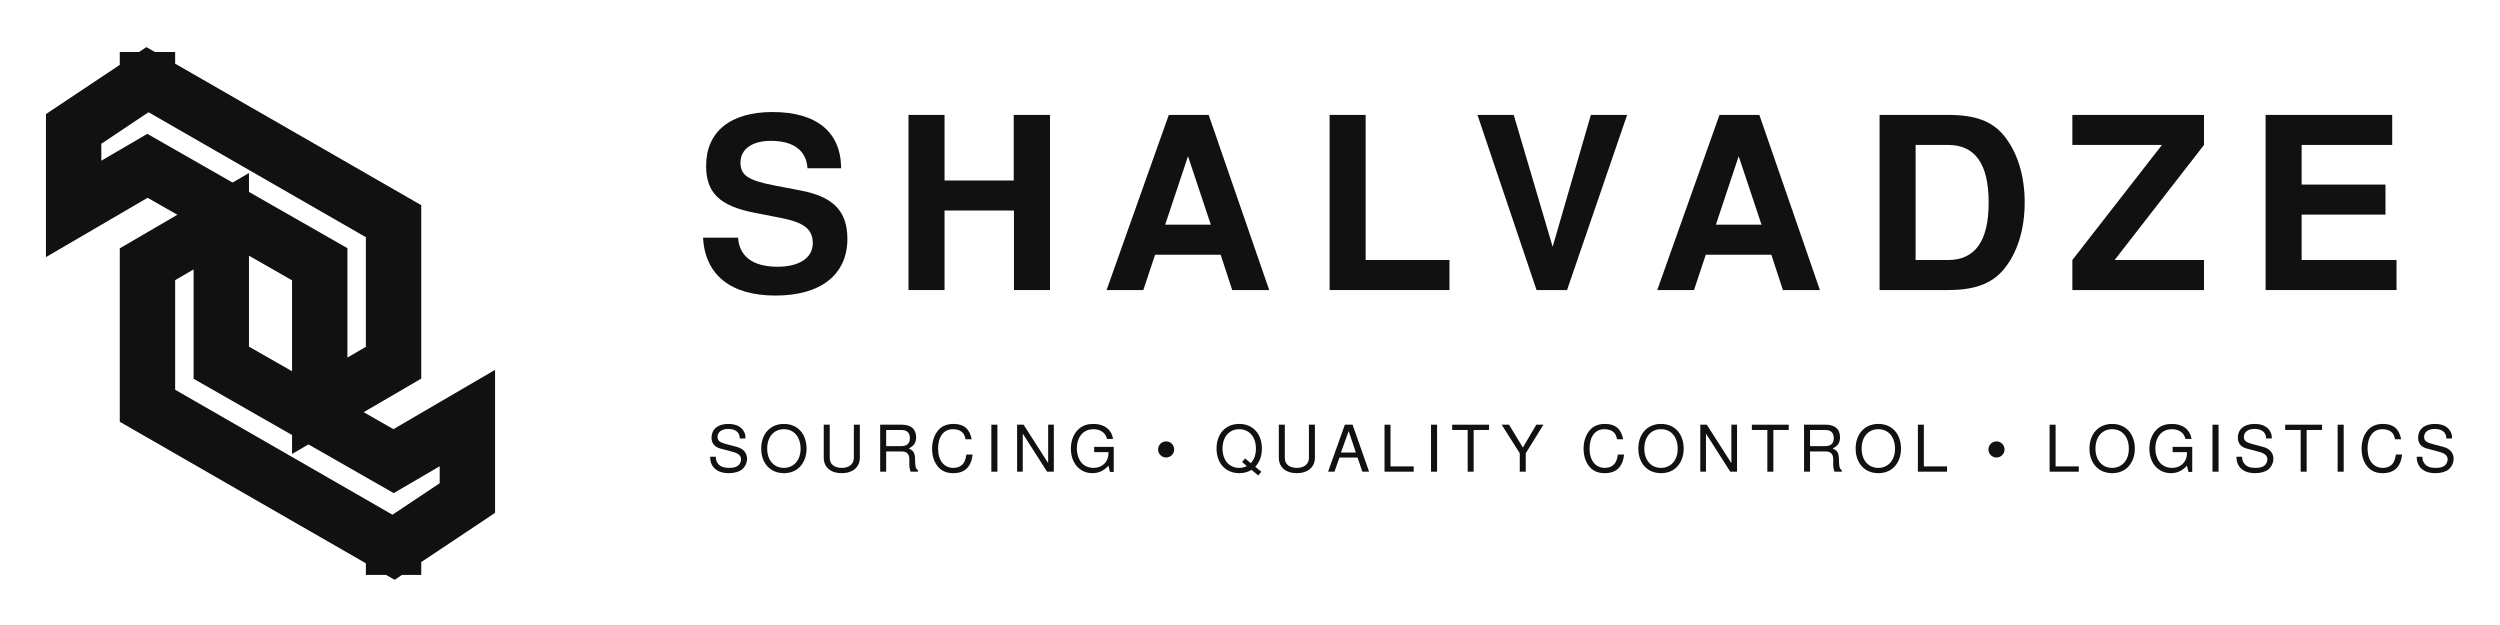
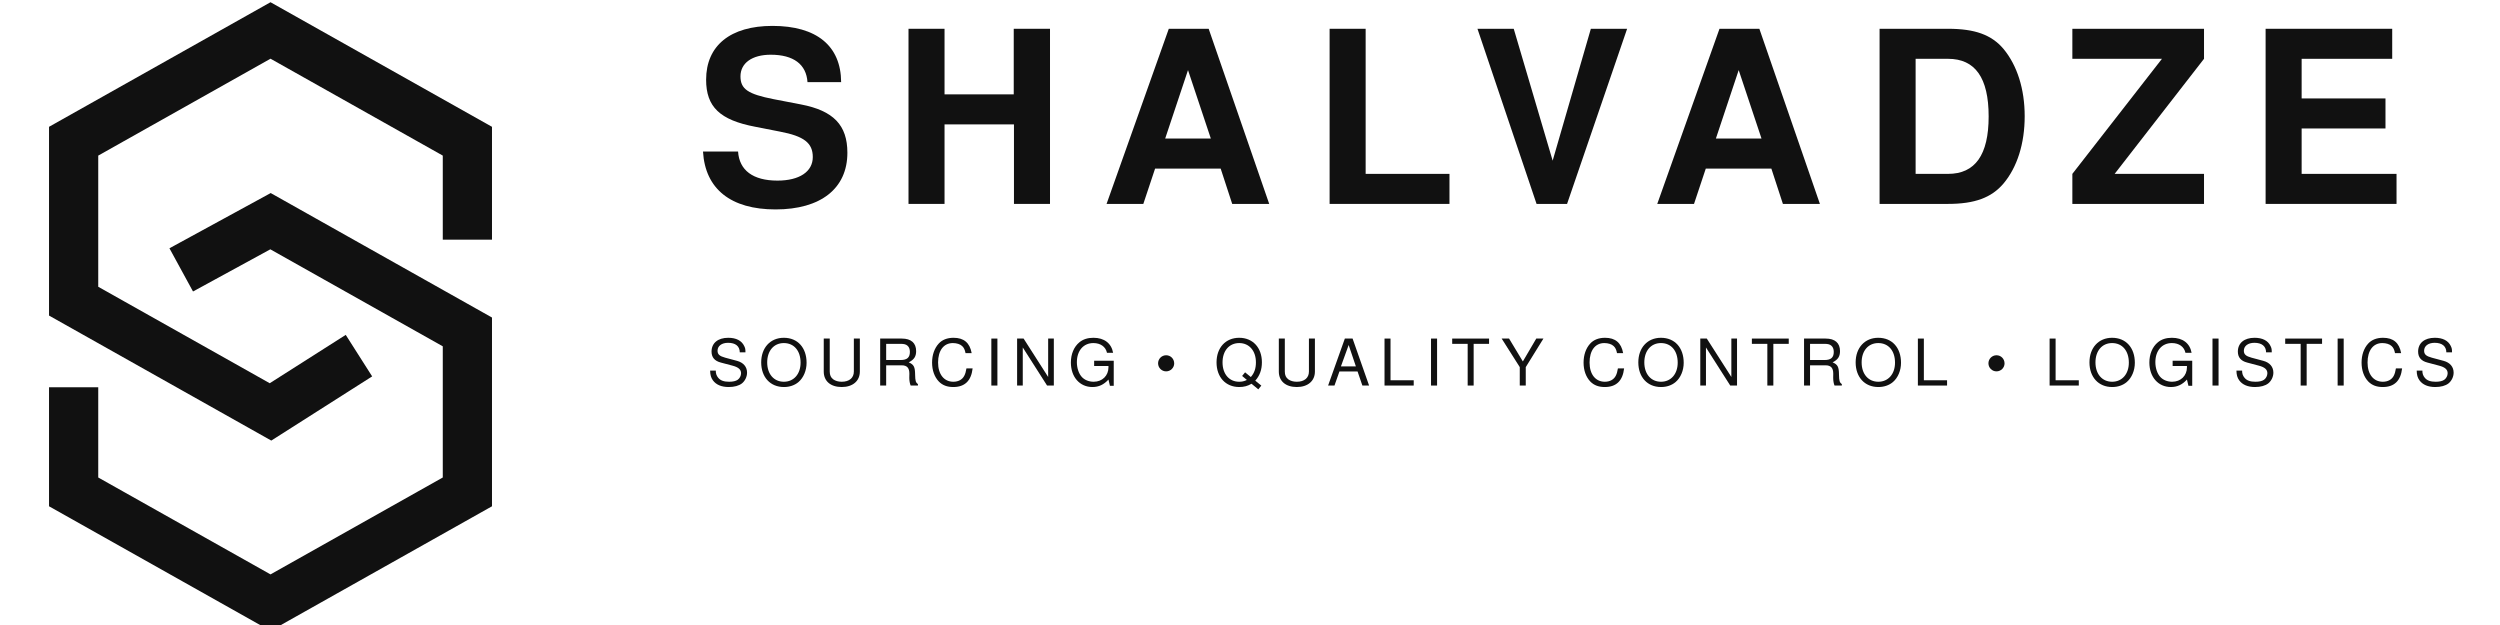
<svg xmlns="http://www.w3.org/2000/svg" viewBox="47 33 640 160">
-   <path fill="none" stroke="#111111" stroke-width="14.175" stroke-linecap="square" stroke-linejoin="miter" stroke-miterlimit="4" d="M84.75 53.398 L147.75 89.625 L147.75 125.852 L128.852 136.875 L128.852 100.648 L84.75 75.449 L65.852 86.477 L65.852 66 Z M84.75 53.398" />
-   <path fill="none" stroke="#111111" stroke-width="14.175" stroke-linecap="square" stroke-linejoin="miter" stroke-miterlimit="4" d="M147.75 173.102 L84.75 136.875 L84.75 100.648 L103.648 89.625 L103.648 125.852 L147.75 151.051 L166.648 140.023 L166.648 160.5 Z M147.75 173.102" />
-   <path fill="#111111" d="M262.332 76.07 C262.27 66.781 256.059 61.68 244.742 61.68 C233.98 61.68 227.766 66.723 227.766 75.453 C227.766 82.402 231.273 85.785 240.375 87.508 L246.648 88.738 C252.797 89.906 255.074 91.629 255.074 95.258 C255.074 99.008 251.629 101.285 246.031 101.285 C239.762 101.285 236.254 98.641 235.945 93.844 L226.969 93.844 C227.523 103.438 234.102 108.664 245.539 108.664 C257.102 108.664 263.93 103.312 263.93 94.152 C263.93 87.078 260.363 83.387 252.059 81.789 L245.051 80.438 C238.469 79.145 236.562 77.852 236.562 74.594 C236.562 71.211 239.516 69.059 244.312 69.059 C250.152 69.059 253.414 71.52 253.719 76.07 Z M262.332 76.07" />
-   <path fill="#111111" d="M306.574 86.895 L306.574 107.25 L315.801 107.25 L315.801 62.418 L306.516 62.418 L306.516 79.207 L288.801 79.207 L288.801 62.418 L279.578 62.418 L279.578 107.25 L288.801 107.25 L288.801 86.895 Z M306.574 86.895" />
-   <path fill="#111111" d="M359.492 98.211 L362.445 107.25 L371.918 107.25 L356.418 62.418 L346.211 62.418 L330.281 107.25 L339.691 107.25 L342.703 98.211 Z M356.973 90.523 L345.285 90.523 L351.129 72.996 Z M356.973 90.523" />
-   <path fill="#111111" d="M396.605 62.418 L387.379 62.418 L387.379 107.25 L418.066 107.25 L418.066 99.562 L396.605 99.562 Z M396.605 62.418" />
-   <path fill="#111111" d="M448.168 107.25 L463.543 62.418 L454.258 62.418 L444.48 96.18 L434.516 62.418 L425.23 62.418 L440.359 107.25 Z M448.168 107.25" />
-   <path fill="#111111" d="M500.469 98.211 L503.422 107.25 L512.895 107.25 L497.395 62.418 L487.188 62.418 L471.258 107.25 L480.668 107.25 L483.68 98.211 Z M497.949 90.523 L486.266 90.523 L492.105 72.996 Z M497.949 90.523" />
-   <path fill="#111111" d="M528.172 107.25 L545.699 107.25 C552.527 107.25 556.832 105.652 559.906 102.023 C563.41 97.84 565.32 91.812 565.32 84.801 C565.32 77.852 563.41 71.824 559.906 67.582 C556.832 63.953 552.59 62.418 545.699 62.418 L528.172 62.418 Z M537.398 99.562 L537.398 70.105 L545.699 70.105 C552.648 70.105 556.094 74.961 556.094 84.863 C556.094 94.703 552.648 99.562 545.699 99.562 Z M537.398 99.562" />
-   <path fill="#111111" d="M611.227 62.418 L577.523 62.418 L577.523 70.105 L600.461 70.105 L577.523 99.562 L577.523 107.25 L611.227 107.25 L611.227 99.562 L588.348 99.562 L611.227 70.105 Z M611.227 62.418" />
-   <path fill="#111111" d="M636.219 87.938 L657.684 87.938 L657.684 80.25 L636.219 80.25 L636.219 70.105 L659.406 70.105 L659.406 62.418 L626.996 62.418 L626.996 107.25 L660.512 107.25 L660.512 99.562 L636.219 99.562 Z M636.219 87.938" />
-   <path fill="#111111" d="M237.836 145.254 C237.836 144.426 237.785 144.195 237.52 143.637 C236.859 142.25 235.457 141.523 233.43 141.523 C230.789 141.523 229.156 142.875 229.156 145.055 C229.156 146.523 229.93 147.445 231.516 147.859 L234.5 148.652 C236.035 149.047 236.711 149.656 236.711 150.598 C236.711 151.242 236.367 151.902 235.855 152.266 C235.375 152.613 234.617 152.777 233.645 152.777 C232.324 152.777 231.449 152.465 230.871 151.77 C230.426 151.242 230.227 150.664 230.242 149.922 L228.793 149.922 C228.809 151.027 229.023 151.754 229.5 152.414 C230.328 153.551 231.711 154.129 233.543 154.129 C234.98 154.129 236.152 153.801 236.926 153.207 C237.734 152.562 238.246 151.488 238.246 150.449 C238.246 148.965 237.324 147.875 235.688 147.43 L232.668 146.621 C231.219 146.227 230.691 145.766 230.691 144.84 C230.691 143.617 231.762 142.809 233.379 142.809 C235.293 142.809 236.367 143.668 236.383 145.254 Z M237.836 145.254" />
-   <path fill="#111111" d="M247.66 141.523 C244.211 141.523 241.867 144.066 241.867 147.828 C241.867 151.605 244.195 154.129 247.676 154.129 C249.145 154.129 250.43 153.684 251.406 152.859 C252.707 151.754 253.484 149.891 253.484 147.926 C253.484 144.047 251.191 141.523 247.66 141.523 Z M247.66 142.875 C250.266 142.875 251.949 144.84 251.949 147.891 C251.949 150.797 250.215 152.777 247.676 152.777 C245.102 152.777 243.402 150.797 243.402 147.828 C243.402 144.855 245.102 142.875 247.66 142.875 Z M247.66 142.875" />
-   <path fill="#111111" d="M265.586 141.723 L265.586 150.168 C265.586 151.785 264.414 152.777 262.484 152.777 C261.594 152.777 260.867 152.562 260.289 152.148 C259.695 151.688 259.414 151.078 259.414 150.168 L259.414 141.723 L257.879 141.723 L257.879 150.168 C257.879 152.613 259.629 154.129 262.484 154.129 C265.305 154.129 267.121 152.578 267.121 150.168 L267.121 141.723 Z M265.586 141.723" />
-   <path fill="#111111" d="M273.859 148.57 L277.82 148.57 C279.188 148.57 279.801 149.23 279.801 150.715 L279.781 151.785 C279.781 152.527 279.914 153.254 280.129 153.75 L281.992 153.75 L281.992 153.371 C281.418 152.973 281.301 152.547 281.27 150.945 C281.25 148.965 280.938 148.371 279.633 147.809 C280.988 147.133 281.531 146.324 281.531 144.938 C281.531 142.859 280.246 141.723 277.867 141.723 L272.324 141.723 L272.324 153.75 L273.859 153.75 Z M273.859 147.215 L273.859 143.074 L277.57 143.074 C278.43 143.074 278.926 143.207 279.305 143.535 C279.719 143.883 279.93 144.426 279.93 145.137 C279.93 146.574 279.207 147.215 277.57 147.215 Z M273.859 147.215" />
-   <path fill="#111111" d="M295.746 145.449 C295.266 142.809 293.75 141.523 291.109 141.523 C289.492 141.523 288.188 142.035 287.297 143.023 C286.211 144.215 285.613 145.93 285.613 147.875 C285.613 149.855 286.227 151.555 287.348 152.727 C288.289 153.684 289.477 154.129 291.043 154.129 C293.98 154.129 295.629 152.547 295.992 149.359 L294.41 149.359 C294.277 150.188 294.113 150.746 293.863 151.227 C293.371 152.215 292.348 152.777 291.059 152.777 C288.668 152.777 287.148 150.863 287.148 147.859 C287.148 144.773 288.586 142.875 290.93 142.875 C291.902 142.875 292.809 143.156 293.305 143.637 C293.75 144.047 293.996 144.543 294.18 145.449 Z M295.746 145.449" />
-   <path fill="#111111" d="M300.785 141.723 H302.336 V153.75 H300.785 Z" />
-   <path fill="#111111" d="M316.781 141.723 L315.328 141.723 L315.328 151.555 L309.043 141.723 L307.379 141.723 L307.379 153.75 L308.828 153.75 L308.828 144 L315.051 153.75 L316.781 153.75 Z M316.781 141.723" />
-   <path fill="#111111" d="M332.117 147.398 L327.102 147.398 L327.102 148.75 L330.766 148.75 L330.766 149.082 C330.766 151.227 329.18 152.777 326.988 152.777 C325.766 152.777 324.66 152.332 323.949 151.555 C323.16 150.699 322.68 149.262 322.68 147.777 C322.68 144.824 324.363 142.875 326.902 142.875 C328.734 142.875 330.055 143.816 330.387 145.367 L331.953 145.367 C331.523 142.926 329.676 141.523 326.922 141.523 C325.453 141.523 324.266 141.902 323.324 142.68 C321.922 143.832 321.145 145.699 321.145 147.859 C321.145 151.555 323.406 154.129 326.656 154.129 C328.289 154.129 329.578 153.52 330.766 152.215 L331.145 153.816 L332.117 153.816 Z M332.117 147.398" />
-   <path fill="#111111" d="M345.531 145.996 C344.391 145.996 343.469 146.918 343.469 148.059 C343.469 149.195 344.391 150.121 345.531 150.121 C346.652 150.121 347.594 149.195 347.594 148.09 C347.594 146.918 346.688 145.996 345.531 145.996 Z M345.531 145.996" />
-   <path fill="#111111" d="M369.898 153.766 L368.348 152.496 C369.488 151.242 370.047 149.707 370.047 147.793 C370.047 144.047 367.707 141.523 364.242 141.523 C360.758 141.523 358.434 144.047 358.434 147.828 C358.434 151.59 360.758 154.129 364.242 154.129 C365.445 154.129 366.418 153.867 367.391 153.289 L369.125 154.723 Z M365.742 150.367 L364.984 151.293 L366.203 152.316 C365.496 152.66 364.949 152.777 364.223 152.777 C361.668 152.777 359.969 150.797 359.969 147.828 C359.969 144.855 361.668 142.875 364.242 142.875 C366.797 142.875 368.516 144.855 368.516 147.809 C368.516 149.379 368.102 150.566 367.211 151.57 Z M365.742 150.367" />
-   <path fill="#111111" d="M382.086 141.723 L382.086 150.168 C382.086 151.785 380.914 152.777 378.984 152.777 C378.09 152.777 377.367 152.562 376.789 152.148 C376.195 151.688 375.914 151.078 375.914 150.168 L375.914 141.723 L374.379 141.723 L374.379 150.168 C374.379 152.613 376.129 154.129 378.984 154.129 C381.805 154.129 383.617 152.578 383.617 150.168 L383.617 141.723 Z M382.086 141.723" />
-   <path fill="#111111" d="M394.531 150.137 L395.77 153.75 L397.488 153.75 L393.262 141.723 L391.281 141.723 L386.992 153.75 L388.625 153.75 L389.898 150.137 Z M394.105 148.848 L390.277 148.848 L392.258 143.371 Z M394.105 148.848" />
-   <path fill="#111111" d="M402.973 141.723 L401.438 141.723 L401.438 153.75 L408.91 153.75 L408.91 152.398 L402.973 152.398 Z M402.973 141.723" />
-   <path fill="#111111" d="M413.34 141.723 H414.891 V153.75 H413.34 Z" />
-   <path fill="#111111" d="M424.254 143.074 L428.199 143.074 L428.199 141.723 L418.762 141.723 L418.762 143.074 L422.723 143.074 L422.723 153.75 L424.254 153.75 Z M424.254 143.074" />
-   <path fill="#111111" d="M437.594 149.031 L442.117 141.723 L440.285 141.723 L436.852 147.578 L433.32 141.723 L431.426 141.723 L436.059 149.031 L436.059 153.75 L437.594 153.75 Z M437.594 149.031" />
-   <path fill="#111111" d="M462.523 145.449 C462.047 142.809 460.527 141.523 457.887 141.523 C456.27 141.523 454.969 142.035 454.078 143.023 C452.988 144.215 452.395 145.93 452.395 147.875 C452.395 149.855 453.004 151.555 454.125 152.727 C455.066 153.684 456.254 154.129 457.824 154.129 C460.758 154.129 462.41 152.547 462.773 149.359 L461.188 149.359 C461.055 150.188 460.891 150.746 460.645 151.227 C460.148 152.215 459.125 152.777 457.84 152.777 C455.445 152.777 453.93 150.863 453.93 147.859 C453.93 144.773 455.363 142.875 457.707 142.875 C458.68 142.875 459.59 143.156 460.082 143.637 C460.527 144.047 460.777 144.543 460.957 145.449 Z M462.523 145.449" />
-   <path fill="#111111" d="M472.203 141.523 C468.754 141.523 466.41 144.066 466.41 147.828 C466.41 151.605 468.738 154.129 472.219 154.129 C473.688 154.129 474.973 153.684 475.945 152.859 C477.25 151.754 478.027 149.891 478.027 147.926 C478.027 144.047 475.734 141.523 472.203 141.523 Z M472.203 142.875 C474.809 142.875 476.492 144.84 476.492 147.891 C476.492 150.797 474.758 152.777 472.219 152.777 C469.645 152.777 467.945 150.797 467.945 147.828 C467.945 144.855 469.645 142.875 472.203 142.875 Z M472.203 142.875" />
-   <path fill="#111111" d="M491.68 141.723 L490.227 141.723 L490.227 151.555 L483.941 141.723 L482.273 141.723 L482.273 153.75 L483.727 153.75 L483.727 144 L489.945 153.75 L491.68 153.75 Z M491.68 141.723" />
-   <path fill="#111111" d="M500.977 143.074 L504.918 143.074 L504.918 141.723 L495.48 141.723 L495.48 143.074 L499.441 143.074 L499.441 153.75 L500.977 153.75 Z M500.977 143.074" />
-   <path fill="#111111" d="M510.371 148.57 L514.332 148.57 C515.703 148.57 516.312 149.23 516.312 150.715 L516.297 151.785 C516.297 152.527 516.426 153.254 516.641 153.75 L518.508 153.75 L518.508 153.371 C517.93 152.973 517.812 152.547 517.781 150.945 C517.766 148.965 517.449 148.371 516.148 147.809 C517.5 147.133 518.043 146.324 518.043 144.938 C518.043 142.859 516.758 141.723 514.383 141.723 L508.836 141.723 L508.836 153.75 L510.371 153.75 Z M510.371 147.215 L510.371 143.074 L514.086 143.074 C514.941 143.074 515.438 143.207 515.816 143.535 C516.23 143.883 516.445 144.426 516.445 145.137 C516.445 146.574 515.719 147.215 514.086 147.215 Z M510.371 147.215" />
-   <path fill="#111111" d="M527.836 141.523 C524.387 141.523 522.047 144.066 522.047 147.828 C522.047 151.605 524.371 154.129 527.852 154.129 C529.32 154.129 530.609 153.684 531.582 152.859 C532.887 151.754 533.66 149.891 533.66 147.926 C533.66 144.047 531.367 141.523 527.836 141.523 Z M527.836 142.875 C530.445 142.875 532.125 144.84 532.125 147.891 C532.125 150.797 530.395 152.777 527.852 152.777 C525.277 152.777 523.578 150.797 523.578 147.828 C523.578 144.855 525.277 142.875 527.836 142.875 Z M527.836 142.875" />
-   <path fill="#111111" d="M539.508 141.723 L537.977 141.723 L537.977 153.75 L545.449 153.75 L545.449 152.398 L539.508 152.398 Z M539.508 141.723" />
-   <path fill="#111111" d="M558.102 145.996 C556.965 145.996 556.039 146.918 556.039 148.059 C556.039 149.195 556.965 150.121 558.102 150.121 C559.227 150.121 560.164 149.195 560.164 148.09 C560.164 146.918 559.258 145.996 558.102 145.996 Z M558.102 145.996" />
-   <path fill="#111111" d="M573.234 141.723 L571.699 141.723 L571.699 153.75 L579.172 153.75 L579.172 152.398 L573.234 152.398 Z M573.234 141.723" />
-   <path fill="#111111" d="M587.695 141.523 C584.246 141.523 581.902 144.066 581.902 147.828 C581.902 151.605 584.23 154.129 587.711 154.129 C589.18 154.129 590.465 153.684 591.441 152.859 C592.742 151.754 593.52 149.891 593.52 147.926 C593.52 144.047 591.227 141.523 587.695 141.523 Z M587.695 142.875 C590.301 142.875 591.984 144.84 591.984 147.891 C591.984 150.797 590.25 152.777 587.711 152.777 C585.137 152.777 583.438 150.797 583.438 147.828 C583.438 144.855 585.137 142.875 587.695 142.875 Z M587.695 142.875" />
-   <path fill="#111111" d="M608.211 147.398 L603.195 147.398 L603.195 148.75 L606.859 148.75 L606.859 149.082 C606.859 151.227 605.273 152.777 603.078 152.777 C601.859 152.777 600.754 152.332 600.043 151.555 C599.25 150.699 598.773 149.262 598.773 147.777 C598.773 144.824 600.457 142.875 602.996 142.875 C604.828 142.875 606.148 143.816 606.477 145.367 L608.047 145.367 C607.617 142.926 605.77 141.523 603.012 141.523 C601.547 141.523 600.355 141.902 599.418 142.68 C598.016 143.832 597.238 145.699 597.238 147.859 C597.238 151.555 599.5 154.129 602.75 154.129 C604.383 154.129 605.672 153.52 606.859 152.215 L607.238 153.816 L608.211 153.816 Z M608.211 147.398" />
-   <path fill="#111111" d="M613.398 141.723 H614.949 V153.75 H613.398 Z" />
-   <path fill="#111111" d="M628.57 145.254 C628.57 144.426 628.52 144.195 628.258 143.637 C627.598 142.25 626.195 141.523 624.164 141.523 C621.523 141.523 619.891 142.875 619.891 145.055 C619.891 146.523 620.668 147.445 622.25 147.859 L625.238 148.652 C626.773 149.047 627.449 149.656 627.449 150.598 C627.449 151.242 627.102 151.902 626.59 152.266 C626.113 152.613 625.352 152.777 624.379 152.777 C623.059 152.777 622.184 152.465 621.609 151.77 C621.16 151.242 620.965 150.664 620.98 149.922 L619.527 149.922 C619.547 151.027 619.758 151.754 620.238 152.414 C621.062 153.551 622.449 154.129 624.281 154.129 C625.715 154.129 626.887 153.801 627.664 153.207 C628.473 152.562 628.984 151.488 628.984 150.449 C628.984 148.965 628.059 147.875 626.426 147.43 L623.406 146.621 C621.953 146.227 621.426 145.766 621.426 144.84 C621.426 143.617 622.5 142.809 624.117 142.809 C626.031 142.809 627.102 143.668 627.117 145.254 Z M628.57 145.254" />
-   <path fill="#111111" d="M637.504 143.074 L641.449 143.074 L641.449 141.723 L632.012 141.723 L632.012 143.074 L635.969 143.074 L635.969 153.75 L637.504 153.75 Z M637.504 143.074" />
-   <path fill="#111111" d="M645.434 141.723 H646.985 V153.75 H645.434 Z" />
-   <path fill="#111111" d="M661.691 145.449 C661.215 142.809 659.695 141.523 657.055 141.523 C655.438 141.523 654.137 142.035 653.242 143.023 C652.156 144.215 651.562 145.93 651.562 147.875 C651.562 149.855 652.172 151.555 653.293 152.727 C654.234 153.684 655.422 154.129 656.988 154.129 C659.926 154.129 661.578 152.547 661.941 149.359 L660.355 149.359 C660.223 150.188 660.059 150.746 659.812 151.227 C659.316 152.215 658.293 152.777 657.008 152.777 C654.613 152.777 653.094 150.863 653.094 147.859 C653.094 144.773 654.531 142.875 656.875 142.875 C657.848 142.875 658.754 143.156 659.25 143.637 C659.695 144.047 659.941 144.543 660.125 145.449 Z M661.691 145.449" />
-   <path fill="#111111" d="M674.719 145.254 C674.719 144.426 674.668 144.195 674.406 143.637 C673.746 142.25 672.344 141.523 670.312 141.523 C667.672 141.523 666.039 142.875 666.039 145.055 C666.039 146.523 666.816 147.445 668.398 147.859 L671.387 148.652 C672.918 149.047 673.598 149.656 673.598 150.598 C673.598 151.242 673.25 151.902 672.738 152.266 C672.258 152.613 671.5 152.777 670.527 152.777 C669.207 152.777 668.332 152.465 667.754 151.77 C667.309 151.242 667.113 150.664 667.129 149.922 L665.676 149.922 C665.691 151.027 665.906 151.754 666.387 152.414 C667.211 153.551 668.598 154.129 670.43 154.129 C671.863 154.129 673.035 153.801 673.812 153.207 C674.617 152.562 675.129 151.488 675.129 150.449 C675.129 148.965 674.207 147.875 672.574 147.43 L669.555 146.621 C668.102 146.227 667.574 145.766 667.574 144.84 C667.574 143.617 668.645 142.809 670.262 142.809 C672.176 142.809 673.25 143.668 673.266 145.254 Z M674.719 145.254" />
+   <g transform="translate(0,-22.05)">
+     <path transform="translate(0,22.05)" fill="none" stroke="#111111" stroke-width="12.6" stroke-linecap="square" stroke-linejoin="miter" stroke-miterlimit="4" d="M166.65 88.048 V69.148 L116.25 40.798 L65.85 69.148 V110.098 L116.25 138.448 L133.575 127.423" />
+     <path transform="translate(0,22.05)" fill="none" stroke="#111111" stroke-width="12.6" stroke-linecap="square" stroke-linejoin="miter" stroke-miterlimit="4" d="M65.85 138.448 V158.923 L116.25 187.273 L166.65 158.923 V117.973 L116.25 89.623 L98.925 99.073" />
+     <path fill="#111111" d="M262.332 76.07 C262.27 66.781 256.059 61.68 244.742 61.68 C233.98 61.68 227.766 66.723 227.766 75.453 C227.766 82.402 231.273 85.785 240.375 87.508 L246.648 88.738 C252.797 89.906 255.074 91.629 255.074 95.258 C255.074 99.008 251.629 101.285 246.031 101.285 C239.762 101.285 236.254 98.641 235.945 93.844 L226.969 93.844 C227.523 103.438 234.102 108.664 245.539 108.664 C257.102 108.664 263.93 103.312 263.93 94.152 C263.93 87.078 260.363 83.387 252.059 81.789 L245.051 80.438 C238.469 79.145 236.562 77.852 236.562 74.594 C236.562 71.211 239.516 69.059 244.312 69.059 C250.152 69.059 253.414 71.52 253.719 76.07 Z M262.332 76.07" />
+     <path fill="#111111" d="M306.574 86.895 L306.574 107.25 L315.801 107.25 L315.801 62.418 L306.516 62.418 L306.516 79.207 L288.801 79.207 L288.801 62.418 L279.578 62.418 L279.578 107.25 L288.801 107.25 L288.801 86.895 Z M306.574 86.895" />
+     <path fill="#111111" d="M359.492 98.211 L362.445 107.25 L371.918 107.25 L356.418 62.418 L346.211 62.418 L330.281 107.25 L339.691 107.25 L342.703 98.211 Z M356.973 90.523 L345.285 90.523 L351.129 72.996 Z M356.973 90.523" />
+     <path fill="#111111" d="M396.605 62.418 L387.379 62.418 L387.379 107.25 L418.066 107.25 L418.066 99.562 L396.605 99.562 Z M396.605 62.418" />
+     <path fill="#111111" d="M448.168 107.25 L463.543 62.418 L454.258 62.418 L444.48 96.18 L434.516 62.418 L425.23 62.418 L440.359 107.25 Z M448.168 107.25" />
+     <path fill="#111111" d="M500.469 98.211 L503.422 107.25 L512.895 107.25 L497.395 62.418 L487.188 62.418 L471.258 107.25 L480.668 107.25 L483.68 98.211 Z M497.949 90.523 L486.266 90.523 L492.105 72.996 Z M497.949 90.523" />
+     <path fill="#111111" d="M528.172 107.25 L545.699 107.25 C552.527 107.25 556.832 105.652 559.906 102.023 C563.41 97.84 565.32 91.812 565.32 84.801 C565.32 77.852 563.41 71.824 559.906 67.582 C556.832 63.953 552.59 62.418 545.699 62.418 L528.172 62.418 Z M537.398 99.562 L537.398 70.105 L545.699 70.105 C552.648 70.105 556.094 74.961 556.094 84.863 C556.094 94.703 552.648 99.562 545.699 99.562 Z M537.398 99.562" />
+     <path fill="#111111" d="M611.227 62.418 L577.523 62.418 L577.523 70.105 L600.461 70.105 L577.523 99.562 L577.523 107.25 L611.227 107.25 L611.227 99.562 L588.348 99.562 L611.227 70.105 Z M611.227 62.418" />
+     <path fill="#111111" d="M636.219 87.938 L657.684 87.938 L657.684 80.25 L636.219 80.25 L636.219 70.105 L659.406 70.105 L659.406 62.418 L626.996 62.418 L626.996 107.25 L660.512 107.25 L660.512 99.562 L636.219 99.562 Z M636.219 87.938" />
+     <path fill="#111111" d="M237.836 145.254 C237.836 144.426 237.785 144.195 237.52 143.637 C236.859 142.25 235.457 141.523 233.43 141.523 C230.789 141.523 229.156 142.875 229.156 145.055 C229.156 146.523 229.93 147.445 231.516 147.859 L234.5 148.652 C236.035 149.047 236.711 149.656 236.711 150.598 C236.711 151.242 236.367 151.902 235.855 152.266 C235.375 152.613 234.617 152.777 233.645 152.777 C232.324 152.777 231.449 152.465 230.871 151.77 C230.426 151.242 230.227 150.664 230.242 149.922 L228.793 149.922 C228.809 151.027 229.023 151.754 229.5 152.414 C230.328 153.551 231.711 154.129 233.543 154.129 C234.98 154.129 236.152 153.801 236.926 153.207 C237.734 152.562 238.246 151.488 238.246 150.449 C238.246 148.965 237.324 147.875 235.688 147.43 L232.668 146.621 C231.219 146.227 230.691 145.766 230.691 144.84 C230.691 143.617 231.762 142.809 233.379 142.809 C235.293 142.809 236.367 143.668 236.383 145.254 Z M237.836 145.254" />
+     <path fill="#111111" d="M247.66 141.523 C244.211 141.523 241.867 144.066 241.867 147.828 C241.867 151.605 244.195 154.129 247.676 154.129 C249.145 154.129 250.43 153.684 251.406 152.859 C252.707 151.754 253.484 149.891 253.484 147.926 C253.484 144.047 251.191 141.523 247.66 141.523 Z M247.66 142.875 C250.266 142.875 251.949 144.84 251.949 147.891 C251.949 150.797 250.215 152.777 247.676 152.777 C245.102 152.777 243.402 150.797 243.402 147.828 C243.402 144.855 245.102 142.875 247.66 142.875 Z M247.66 142.875" />
+     <path fill="#111111" d="M265.586 141.723 L265.586 150.168 C265.586 151.785 264.414 152.777 262.484 152.777 C261.594 152.777 260.867 152.562 260.289 152.148 C259.695 151.688 259.414 151.078 259.414 150.168 L259.414 141.723 L257.879 141.723 L257.879 150.168 C257.879 152.613 259.629 154.129 262.484 154.129 C265.305 154.129 267.121 152.578 267.121 150.168 L267.121 141.723 Z M265.586 141.723" />
+     <path fill="#111111" d="M273.859 148.57 L277.82 148.57 C279.188 148.57 279.801 149.23 279.801 150.715 L279.781 151.785 C279.781 152.527 279.914 153.254 280.129 153.75 L281.992 153.75 L281.992 153.371 C281.418 152.973 281.301 152.547 281.27 150.945 C281.25 148.965 280.938 148.371 279.633 147.809 C280.988 147.133 281.531 146.324 281.531 144.938 C281.531 142.859 280.246 141.723 277.867 141.723 L272.324 141.723 L272.324 153.75 L273.859 153.75 Z M273.859 147.215 L273.859 143.074 L277.57 143.074 C278.43 143.074 278.926 143.207 279.305 143.535 C279.719 143.883 279.93 144.426 279.93 145.137 C279.93 146.574 279.207 147.215 277.57 147.215 Z M273.859 147.215" />
+     <path fill="#111111" d="M295.746 145.449 C295.266 142.809 293.75 141.523 291.109 141.523 C289.492 141.523 288.188 142.035 287.297 143.023 C286.211 144.215 285.613 145.93 285.613 147.875 C285.613 149.855 286.227 151.555 287.348 152.727 C288.289 153.684 289.477 154.129 291.043 154.129 C293.98 154.129 295.629 152.547 295.992 149.359 L294.41 149.359 C294.277 150.188 294.113 150.746 293.863 151.227 C293.371 152.215 292.348 152.777 291.059 152.777 C288.668 152.777 287.148 150.863 287.148 147.859 C287.148 144.773 288.586 142.875 290.93 142.875 C291.902 142.875 292.809 143.156 293.305 143.637 C293.75 144.047 293.996 144.543 294.18 145.449 Z M295.746 145.449" />
+     <path fill="#111111" d="M300.785 141.723 H302.336 V153.75 H300.785 Z" />
+     <path fill="#111111" d="M316.781 141.723 L315.328 141.723 L315.328 151.555 L309.043 141.723 L307.379 141.723 L307.379 153.75 L308.828 153.75 L308.828 144 L315.051 153.75 L316.781 153.75 Z M316.781 141.723" />
+     <path fill="#111111" d="M332.117 147.398 L327.102 147.398 L327.102 148.75 L330.766 148.75 L330.766 149.082 C330.766 151.227 329.18 152.777 326.988 152.777 C325.766 152.777 324.66 152.332 323.949 151.555 C323.16 150.699 322.68 149.262 322.68 147.777 C322.68 144.824 324.363 142.875 326.902 142.875 C328.734 142.875 330.055 143.816 330.387 145.367 L331.953 145.367 C331.523 142.926 329.676 141.523 326.922 141.523 C325.453 141.523 324.266 141.902 323.324 142.68 C321.922 143.832 321.145 145.699 321.145 147.859 C321.145 151.555 323.406 154.129 326.656 154.129 C328.289 154.129 329.578 153.52 330.766 152.215 L331.145 153.816 L332.117 153.816 Z M332.117 147.398" />
+     <path fill="#111111" d="M345.531 145.996 C344.391 145.996 343.469 146.918 343.469 148.059 C343.469 149.195 344.391 150.121 345.531 150.121 C346.652 150.121 347.594 149.195 347.594 148.09 C347.594 146.918 346.688 145.996 345.531 145.996 Z M345.531 145.996" />
+     <path fill="#111111" d="M369.898 153.766 L368.348 152.496 C369.488 151.242 370.047 149.707 370.047 147.793 C370.047 144.047 367.707 141.523 364.242 141.523 C360.758 141.523 358.434 144.047 358.434 147.828 C358.434 151.59 360.758 154.129 364.242 154.129 C365.445 154.129 366.418 153.867 367.391 153.289 L369.125 154.723 Z M365.742 150.367 L364.984 151.293 L366.203 152.316 C365.496 152.66 364.949 152.777 364.223 152.777 C361.668 152.777 359.969 150.797 359.969 147.828 C359.969 144.855 361.668 142.875 364.242 142.875 C366.797 142.875 368.516 144.855 368.516 147.809 C368.516 149.379 368.102 150.566 367.211 151.57 Z M365.742 150.367" />
+     <path fill="#111111" d="M382.086 141.723 L382.086 150.168 C382.086 151.785 380.914 152.777 378.984 152.777 C378.09 152.777 377.367 152.562 376.789 152.148 C376.195 151.688 375.914 151.078 375.914 150.168 L375.914 141.723 L374.379 141.723 L374.379 150.168 C374.379 152.613 376.129 154.129 378.984 154.129 C381.805 154.129 383.617 152.578 383.617 150.168 L383.617 141.723 Z M382.086 141.723" />
+     <path fill="#111111" d="M394.531 150.137 L395.77 153.75 L397.488 153.75 L393.262 141.723 L391.281 141.723 L386.992 153.75 L388.625 153.75 L389.898 150.137 Z M394.105 148.848 L390.277 148.848 L392.258 143.371 Z M394.105 148.848" />
+     <path fill="#111111" d="M402.973 141.723 L401.438 141.723 L401.438 153.75 L408.91 153.75 L408.91 152.398 L402.973 152.398 Z M402.973 141.723" />
+     <path fill="#111111" d="M413.34 141.723 H414.891 V153.75 H413.34 Z" />
+     <path fill="#111111" d="M424.254 143.074 L428.199 143.074 L428.199 141.723 L418.762 141.723 L418.762 143.074 L422.723 143.074 L422.723 153.75 L424.254 153.75 Z M424.254 143.074" />
+     <path fill="#111111" d="M437.594 149.031 L442.117 141.723 L440.285 141.723 L436.852 147.578 L433.32 141.723 L431.426 141.723 L436.059 149.031 L436.059 153.75 L437.594 153.75 Z M437.594 149.031" />
+     <path fill="#111111" d="M462.523 145.449 C462.047 142.809 460.527 141.523 457.887 141.523 C456.27 141.523 454.969 142.035 454.078 143.023 C452.988 144.215 452.395 145.93 452.395 147.875 C452.395 149.855 453.004 151.555 454.125 152.727 C455.066 153.684 456.254 154.129 457.824 154.129 C460.758 154.129 462.41 152.547 462.773 149.359 L461.188 149.359 C461.055 150.188 460.891 150.746 460.645 151.227 C460.148 152.215 459.125 152.777 457.84 152.777 C455.445 152.777 453.93 150.863 453.93 147.859 C453.93 144.773 455.363 142.875 457.707 142.875 C458.68 142.875 459.59 143.156 460.082 143.637 C460.527 144.047 460.777 144.543 460.957 145.449 Z M462.523 145.449" />
+     <path fill="#111111" d="M472.203 141.523 C468.754 141.523 466.41 144.066 466.41 147.828 C466.41 151.605 468.738 154.129 472.219 154.129 C473.688 154.129 474.973 153.684 475.945 152.859 C477.25 151.754 478.027 149.891 478.027 147.926 C478.027 144.047 475.734 141.523 472.203 141.523 Z M472.203 142.875 C474.809 142.875 476.492 144.84 476.492 147.891 C476.492 150.797 474.758 152.777 472.219 152.777 C469.645 152.777 467.945 150.797 467.945 147.828 C467.945 144.855 469.645 142.875 472.203 142.875 Z M472.203 142.875" />
+     <path fill="#111111" d="M491.68 141.723 L490.227 141.723 L490.227 151.555 L483.941 141.723 L482.273 141.723 L482.273 153.75 L483.727 153.75 L483.727 144 L489.945 153.75 L491.68 153.75 Z M491.68 141.723" />
+     <path fill="#111111" d="M500.977 143.074 L504.918 143.074 L504.918 141.723 L495.48 141.723 L495.48 143.074 L499.441 143.074 L499.441 153.75 L500.977 153.75 Z M500.977 143.074" />
+     <path fill="#111111" d="M510.371 148.57 L514.332 148.57 C515.703 148.57 516.312 149.23 516.312 150.715 L516.297 151.785 C516.297 152.527 516.426 153.254 516.641 153.75 L518.508 153.75 L518.508 153.371 C517.93 152.973 517.812 152.547 517.781 150.945 C517.766 148.965 517.449 148.371 516.148 147.809 C517.5 147.133 518.043 146.324 518.043 144.938 C518.043 142.859 516.758 141.723 514.383 141.723 L508.836 141.723 L508.836 153.75 L510.371 153.75 Z M510.371 147.215 L510.371 143.074 L514.086 143.074 C514.941 143.074 515.438 143.207 515.816 143.535 C516.23 143.883 516.445 144.426 516.445 145.137 C516.445 146.574 515.719 147.215 514.086 147.215 Z M510.371 147.215" />
+     <path fill="#111111" d="M527.836 141.523 C524.387 141.523 522.047 144.066 522.047 147.828 C522.047 151.605 524.371 154.129 527.852 154.129 C529.32 154.129 530.609 153.684 531.582 152.859 C532.887 151.754 533.66 149.891 533.66 147.926 C533.66 144.047 531.367 141.523 527.836 141.523 Z M527.836 142.875 C530.445 142.875 532.125 144.84 532.125 147.891 C532.125 150.797 530.395 152.777 527.852 152.777 C525.277 152.777 523.578 150.797 523.578 147.828 C523.578 144.855 525.277 142.875 527.836 142.875 Z M527.836 142.875" />
+     <path fill="#111111" d="M539.508 141.723 L537.977 141.723 L537.977 153.75 L545.449 153.75 L545.449 152.398 L539.508 152.398 Z M539.508 141.723" />
+     <path fill="#111111" d="M558.102 145.996 C556.965 145.996 556.039 146.918 556.039 148.059 C556.039 149.195 556.965 150.121 558.102 150.121 C559.227 150.121 560.164 149.195 560.164 148.09 C560.164 146.918 559.258 145.996 558.102 145.996 Z M558.102 145.996" />
+     <path fill="#111111" d="M573.234 141.723 L571.699 141.723 L571.699 153.75 L579.172 153.75 L579.172 152.398 L573.234 152.398 Z M573.234 141.723" />
+     <path fill="#111111" d="M587.695 141.523 C584.246 141.523 581.902 144.066 581.902 147.828 C581.902 151.605 584.23 154.129 587.711 154.129 C589.18 154.129 590.465 153.684 591.441 152.859 C592.742 151.754 593.52 149.891 593.52 147.926 C593.52 144.047 591.227 141.523 587.695 141.523 Z M587.695 142.875 C590.301 142.875 591.984 144.84 591.984 147.891 C591.984 150.797 590.25 152.777 587.711 152.777 C585.137 152.777 583.438 150.797 583.438 147.828 C583.438 144.855 585.137 142.875 587.695 142.875 Z M587.695 142.875" />
+     <path fill="#111111" d="M608.211 147.398 L603.195 147.398 L603.195 148.75 L606.859 148.75 L606.859 149.082 C606.859 151.227 605.273 152.777 603.078 152.777 C601.859 152.777 600.754 152.332 600.043 151.555 C599.25 150.699 598.773 149.262 598.773 147.777 C598.773 144.824 600.457 142.875 602.996 142.875 C604.828 142.875 606.148 143.816 606.477 145.367 L608.047 145.367 C607.617 142.926 605.77 141.523 603.012 141.523 C601.547 141.523 600.355 141.902 599.418 142.68 C598.016 143.832 597.238 145.699 597.238 147.859 C597.238 151.555 599.5 154.129 602.75 154.129 C604.383 154.129 605.672 153.52 606.859 152.215 L607.238 153.816 L608.211 153.816 Z M608.211 147.398" />
+     <path fill="#111111" d="M613.398 141.723 H614.949 V153.75 H613.398 Z" />
+     <path fill="#111111" d="M628.57 145.254 C628.57 144.426 628.52 144.195 628.258 143.637 C627.598 142.25 626.195 141.523 624.164 141.523 C621.523 141.523 619.891 142.875 619.891 145.055 C619.891 146.523 620.668 147.445 622.25 147.859 L625.238 148.652 C626.773 149.047 627.449 149.656 627.449 150.598 C627.449 151.242 627.102 151.902 626.59 152.266 C626.113 152.613 625.352 152.777 624.379 152.777 C623.059 152.777 622.184 152.465 621.609 151.77 C621.16 151.242 620.965 150.664 620.98 149.922 L619.527 149.922 C619.547 151.027 619.758 151.754 620.238 152.414 C621.062 153.551 622.449 154.129 624.281 154.129 C625.715 154.129 626.887 153.801 627.664 153.207 C628.473 152.562 628.984 151.488 628.984 150.449 C628.984 148.965 628.059 147.875 626.426 147.43 L623.406 146.621 C621.953 146.227 621.426 145.766 621.426 144.84 C621.426 143.617 622.5 142.809 624.117 142.809 C626.031 142.809 627.102 143.668 627.117 145.254 Z M628.57 145.254" />
+     <path fill="#111111" d="M637.504 143.074 L641.449 143.074 L641.449 141.723 L632.012 141.723 L632.012 143.074 L635.969 143.074 L635.969 153.75 L637.504 153.75 Z M637.504 143.074" />
+     <path fill="#111111" d="M645.434 141.723 H646.985 V153.75 H645.434 Z" />
+     <path fill="#111111" d="M661.691 145.449 C661.215 142.809 659.695 141.523 657.055 141.523 C655.438 141.523 654.137 142.035 653.242 143.023 C652.156 144.215 651.562 145.93 651.562 147.875 C651.562 149.855 652.172 151.555 653.293 152.727 C654.234 153.684 655.422 154.129 656.988 154.129 C659.926 154.129 661.578 152.547 661.941 149.359 L660.355 149.359 C660.223 150.188 660.059 150.746 659.812 151.227 C659.316 152.215 658.293 152.777 657.008 152.777 C654.613 152.777 653.094 150.863 653.094 147.859 C653.094 144.773 654.531 142.875 656.875 142.875 C657.848 142.875 658.754 143.156 659.25 143.637 C659.695 144.047 659.941 144.543 660.125 145.449 Z M661.691 145.449" />
+     <path fill="#111111" d="M674.719 145.254 C674.719 144.426 674.668 144.195 674.406 143.637 C673.746 142.25 672.344 141.523 670.312 141.523 C667.672 141.523 666.039 142.875 666.039 145.055 C666.039 146.523 666.816 147.445 668.398 147.859 L671.387 148.652 C672.918 149.047 673.598 149.656 673.598 150.598 C673.598 151.242 673.25 151.902 672.738 152.266 C672.258 152.613 671.5 152.777 670.527 152.777 C669.207 152.777 668.332 152.465 667.754 151.77 C667.309 151.242 667.113 150.664 667.129 149.922 L665.676 149.922 C665.691 151.027 665.906 151.754 666.387 152.414 C667.211 153.551 668.598 154.129 670.43 154.129 C671.863 154.129 673.035 153.801 673.812 153.207 C674.617 152.562 675.129 151.488 675.129 150.449 C675.129 148.965 674.207 147.875 672.574 147.43 L669.555 146.621 C668.102 146.227 667.574 145.766 667.574 144.84 C667.574 143.617 668.645 142.809 670.262 142.809 C672.176 142.809 673.25 143.668 673.266 145.254 Z M674.719 145.254" />
+   </g>
</svg>
